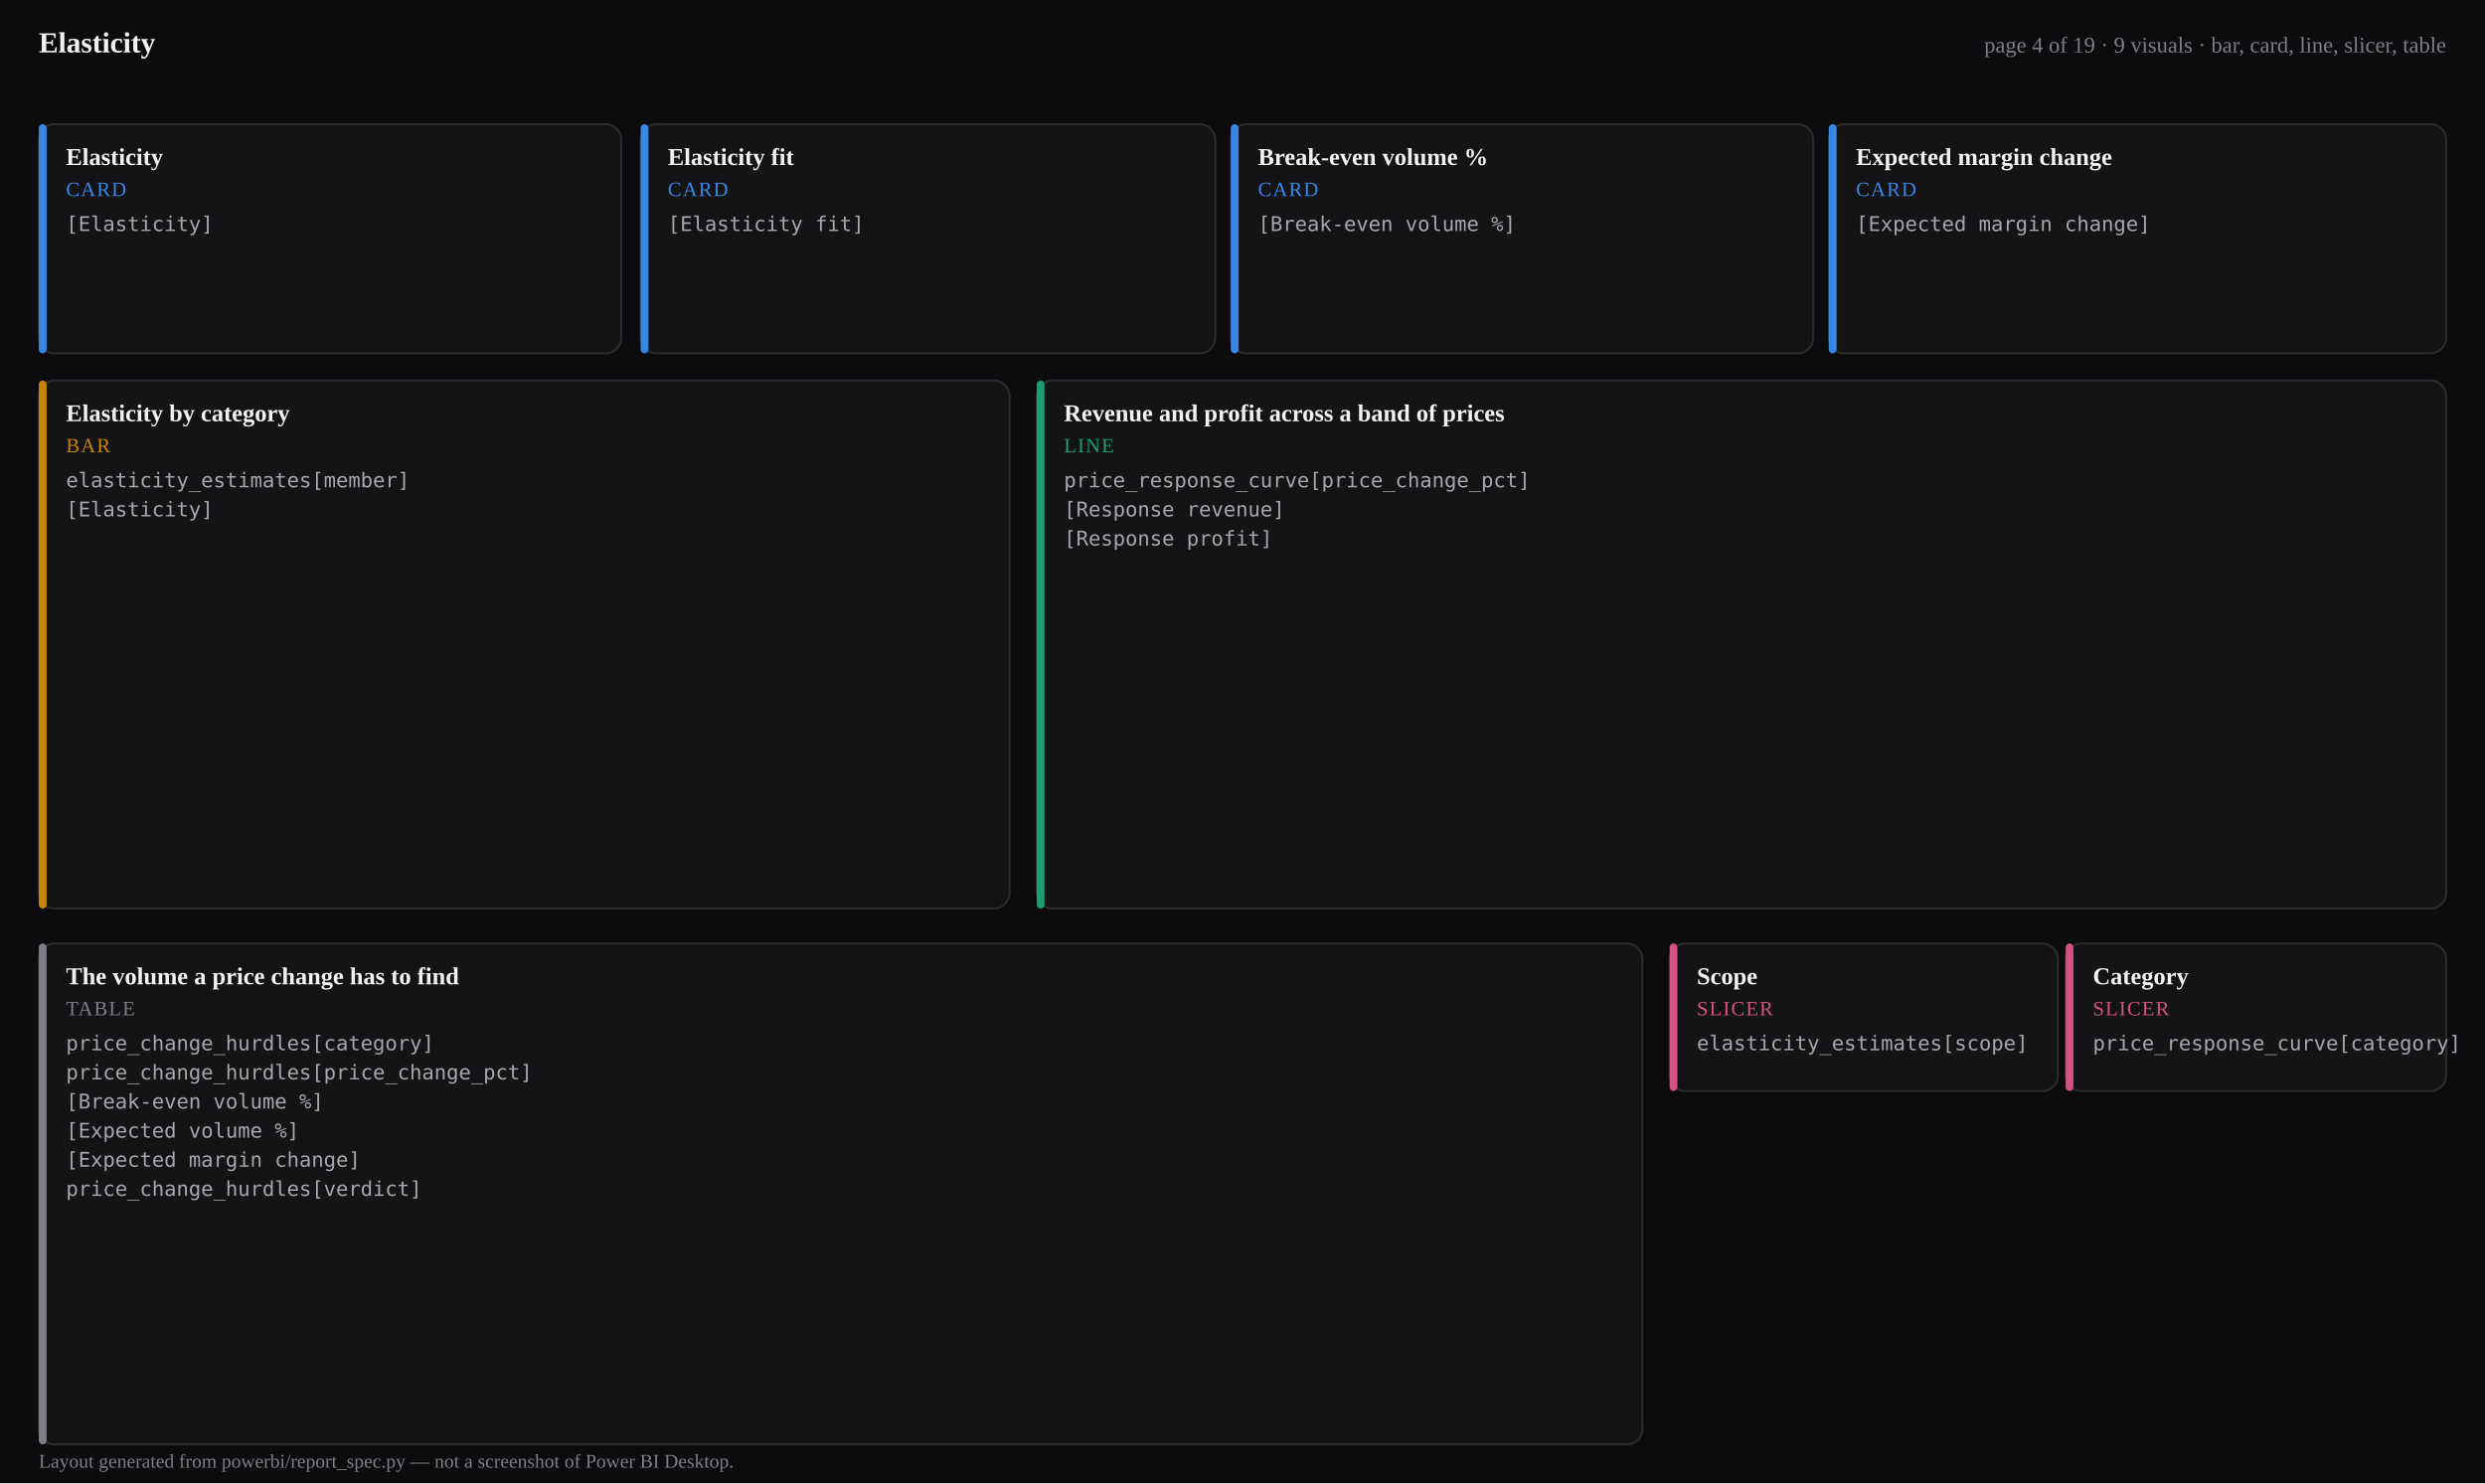
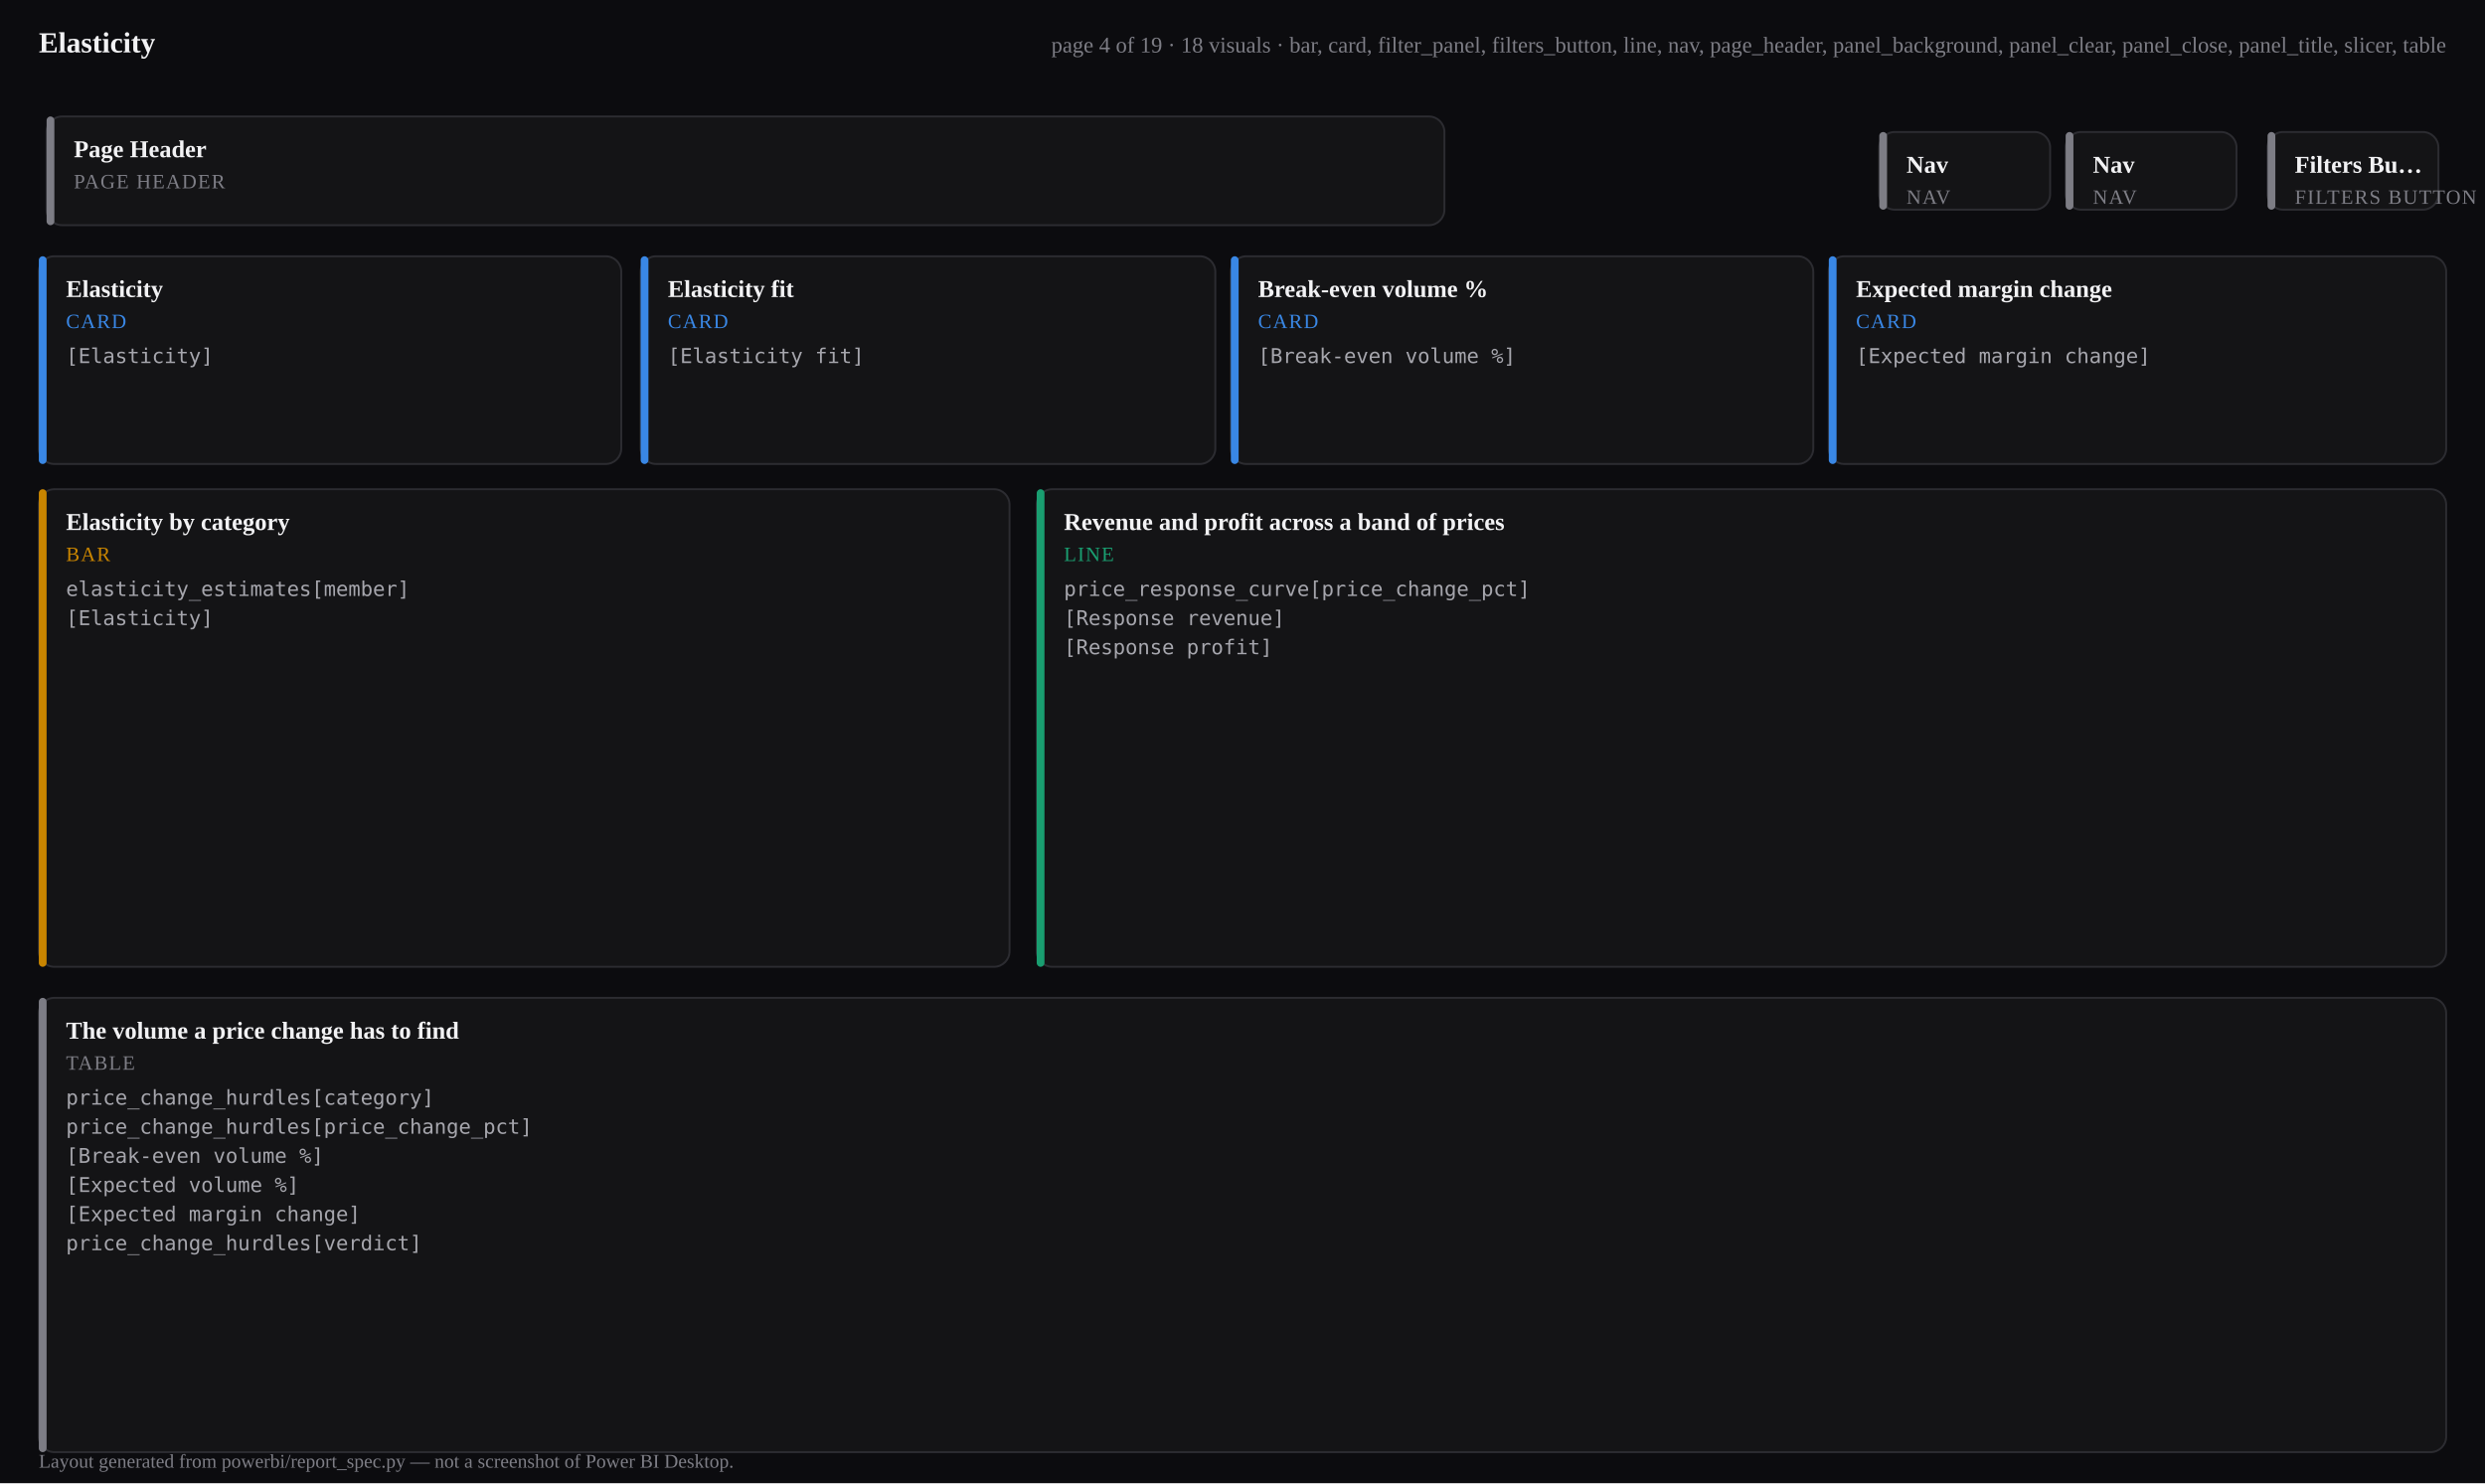
- <svg xmlns="http://www.w3.org/2000/svg" viewBox="0 0 1280 764" width="1280" height="764" role="img" aria-label="Layout of the Elasticity page: 9 visuals on a 1280 by 720 canvas">
+ <svg xmlns="http://www.w3.org/2000/svg" viewBox="0 0 1280 764" width="1280" height="764" role="img" aria-label="Layout of the Elasticity page: 18 visuals on a 1280 by 720 canvas">
  <rect width="1280" height="764" fill="#0c0c0f" />
  <text x="20" y="27" fill="#f2f2f4" font-size="15" font-weight="700">Elasticity</text>
-   <text x="1260" y="27" fill="#7d7d85" font-size="11.5" text-anchor="end">page 4 of 19 · 9 visuals · bar, card, line, slicer, table</text>
+   <text x="1260" y="27" fill="#7d7d85" font-size="11.5" text-anchor="end">page 4 of 19 · 18 visuals · bar, card, filter_panel, filters_button, line, nav, page_header, panel_background, panel_clear, panel_close, panel_title, slicer, table</text>
  <g transform="translate(0 44)">
    <g>
-       <rect x="20" y="20" width="300" height="118" rx="8" fill="#141416" stroke="#2c2c31" stroke-width="1" />
-       <rect x="20" y="20" width="4" height="118" rx="2" fill="#3987e5" />
-       <text x="34" y="41" fill="#f2f2f4" font-size="12.5" font-weight="600">Elasticity</text>
-       <text x="34" y="57" fill="#3987e5" font-size="10.5" letter-spacing="0.06em">CARD</text>
-       <text x="34" y="75" fill="#a6a6ad" font-size="10.5" font-family="ui-monospace, SFMono-Regular, Menlo, monospace">[Elasticity]</text>
+       <rect x="24" y="16" width="720" height="56" rx="8" fill="#141416" stroke="#2c2c31" stroke-width="1" />
+       <rect x="24" y="16" width="4" height="56" rx="2" fill="#7d7d85" />
+       <text x="38" y="37" fill="#f2f2f4" font-size="12.5" font-weight="600">Page Header</text>
+       <text x="38" y="53" fill="#7d7d85" font-size="10.5" letter-spacing="0.06em">PAGE HEADER</text>
    </g>
    <g>
-       <rect x="330" y="20" width="296" height="118" rx="8" fill="#141416" stroke="#2c2c31" stroke-width="1" />
-       <rect x="330" y="20" width="4" height="118" rx="2" fill="#3987e5" />
-       <text x="344" y="41" fill="#f2f2f4" font-size="12.5" font-weight="600">Elasticity fit</text>
-       <text x="344" y="57" fill="#3987e5" font-size="10.5" letter-spacing="0.06em">CARD</text>
-       <text x="344" y="75" fill="#a6a6ad" font-size="10.5" font-family="ui-monospace, SFMono-Regular, Menlo, monospace">[Elasticity fit]</text>
+       <rect x="1168" y="24" width="88" height="40" rx="8" fill="#141416" stroke="#2c2c31" stroke-width="1" />
+       <rect x="1168" y="24" width="4" height="40" rx="2" fill="#7d7d85" />
+       <text x="1182" y="45" fill="#f2f2f4" font-size="12.5" font-weight="600">Filters Bu…</text>
+       <text x="1182" y="61" fill="#7d7d85" font-size="10.5" letter-spacing="0.06em">FILTERS BUTTON</text>
    </g>
    <g>
-       <rect x="634" y="20" width="300" height="118" rx="8" fill="#141416" stroke="#2c2c31" stroke-width="1" />
-       <rect x="634" y="20" width="4" height="118" rx="2" fill="#3987e5" />
-       <text x="648" y="41" fill="#f2f2f4" font-size="12.5" font-weight="600">Break-even volume %</text>
-       <text x="648" y="57" fill="#3987e5" font-size="10.5" letter-spacing="0.06em">CARD</text>
-       <text x="648" y="75" fill="#a6a6ad" font-size="10.5" font-family="ui-monospace, SFMono-Regular, Menlo, monospace">[Break-even volume %]</text>
+       <rect x="1064" y="24" width="88" height="40" rx="8" fill="#141416" stroke="#2c2c31" stroke-width="1" />
+       <rect x="1064" y="24" width="4" height="40" rx="2" fill="#7d7d85" />
+       <text x="1078" y="45" fill="#f2f2f4" font-size="12.5" font-weight="600">Nav</text>
+       <text x="1078" y="61" fill="#7d7d85" font-size="10.5" letter-spacing="0.06em">NAV</text>
    </g>
    <g>
-       <rect x="942" y="20" width="318" height="118" rx="8" fill="#141416" stroke="#2c2c31" stroke-width="1" />
-       <rect x="942" y="20" width="4" height="118" rx="2" fill="#3987e5" />
-       <text x="956" y="41" fill="#f2f2f4" font-size="12.5" font-weight="600">Expected margin change</text>
-       <text x="956" y="57" fill="#3987e5" font-size="10.5" letter-spacing="0.06em">CARD</text>
-       <text x="956" y="75" fill="#a6a6ad" font-size="10.5" font-family="ui-monospace, SFMono-Regular, Menlo, monospace">[Expected margin change]</text>
+       <rect x="968" y="24" width="88" height="40" rx="8" fill="#141416" stroke="#2c2c31" stroke-width="1" />
+       <rect x="968" y="24" width="4" height="40" rx="2" fill="#7d7d85" />
+       <text x="982" y="45" fill="#f2f2f4" font-size="12.5" font-weight="600">Nav</text>
+       <text x="982" y="61" fill="#7d7d85" font-size="10.5" letter-spacing="0.06em">NAV</text>
    </g>
    <g>
-       <rect x="20" y="152" width="500" height="272" rx="8" fill="#141416" stroke="#2c2c31" stroke-width="1" />
-       <rect x="20" y="152" width="4" height="272" rx="2" fill="#c98500" />
-       <text x="34" y="173" fill="#f2f2f4" font-size="12.5" font-weight="600">Elasticity by category</text>
-       <text x="34" y="189" fill="#c98500" font-size="10.5" letter-spacing="0.06em">BAR</text>
-       <text x="34" y="207" fill="#a6a6ad" font-size="10.5" font-family="ui-monospace, SFMono-Regular, Menlo, monospace">elasticity_estimates[member]</text>
-       <text x="34" y="222" fill="#a6a6ad" font-size="10.5" font-family="ui-monospace, SFMono-Regular, Menlo, monospace">[Elasticity]</text>
+       <rect x="20" y="88" width="300" height="107" rx="8" fill="#141416" stroke="#2c2c31" stroke-width="1" />
+       <rect x="20" y="88" width="4" height="107" rx="2" fill="#3987e5" />
+       <text x="34" y="109" fill="#f2f2f4" font-size="12.5" font-weight="600">Elasticity</text>
+       <text x="34" y="125" fill="#3987e5" font-size="10.5" letter-spacing="0.06em">CARD</text>
+       <text x="34" y="143" fill="#a6a6ad" font-size="10.5" font-family="ui-monospace, SFMono-Regular, Menlo, monospace">[Elasticity]</text>
    </g>
    <g>
-       <rect x="534" y="152" width="726" height="272" rx="8" fill="#141416" stroke="#2c2c31" stroke-width="1" />
-       <rect x="534" y="152" width="4" height="272" rx="2" fill="#199e70" />
-       <text x="548" y="173" fill="#f2f2f4" font-size="12.5" font-weight="600">Revenue and profit across a band of prices</text>
-       <text x="548" y="189" fill="#199e70" font-size="10.5" letter-spacing="0.06em">LINE</text>
-       <text x="548" y="207" fill="#a6a6ad" font-size="10.5" font-family="ui-monospace, SFMono-Regular, Menlo, monospace">price_response_curve[price_change_pct]</text>
-       <text x="548" y="222" fill="#a6a6ad" font-size="10.5" font-family="ui-monospace, SFMono-Regular, Menlo, monospace">[Response revenue]</text>
-       <text x="548" y="237" fill="#a6a6ad" font-size="10.5" font-family="ui-monospace, SFMono-Regular, Menlo, monospace">[Response profit]</text>
+       <rect x="330" y="88" width="296" height="107" rx="8" fill="#141416" stroke="#2c2c31" stroke-width="1" />
+       <rect x="330" y="88" width="4" height="107" rx="2" fill="#3987e5" />
+       <text x="344" y="109" fill="#f2f2f4" font-size="12.5" font-weight="600">Elasticity fit</text>
+       <text x="344" y="125" fill="#3987e5" font-size="10.5" letter-spacing="0.06em">CARD</text>
+       <text x="344" y="143" fill="#a6a6ad" font-size="10.5" font-family="ui-monospace, SFMono-Regular, Menlo, monospace">[Elasticity fit]</text>
    </g>
    <g>
-       <rect x="20" y="442" width="826" height="258" rx="8" fill="#141416" stroke="#2c2c31" stroke-width="1" />
-       <rect x="20" y="442" width="4" height="258" rx="2" fill="#7d7d85" />
-       <text x="34" y="463" fill="#f2f2f4" font-size="12.5" font-weight="600">The volume a price change has to find</text>
-       <text x="34" y="479" fill="#7d7d85" font-size="10.5" letter-spacing="0.06em">TABLE</text>
-       <text x="34" y="497" fill="#a6a6ad" font-size="10.5" font-family="ui-monospace, SFMono-Regular, Menlo, monospace">price_change_hurdles[category]</text>
-       <text x="34" y="512" fill="#a6a6ad" font-size="10.5" font-family="ui-monospace, SFMono-Regular, Menlo, monospace">price_change_hurdles[price_change_pct]</text>
-       <text x="34" y="527" fill="#a6a6ad" font-size="10.5" font-family="ui-monospace, SFMono-Regular, Menlo, monospace">[Break-even volume %]</text>
-       <text x="34" y="542" fill="#a6a6ad" font-size="10.5" font-family="ui-monospace, SFMono-Regular, Menlo, monospace">[Expected volume %]</text>
-       <text x="34" y="557" fill="#a6a6ad" font-size="10.5" font-family="ui-monospace, SFMono-Regular, Menlo, monospace">[Expected margin change]</text>
-       <text x="34" y="572" fill="#a6a6ad" font-size="10.5" font-family="ui-monospace, SFMono-Regular, Menlo, monospace">price_change_hurdles[verdict]</text>
+       <rect x="634" y="88" width="300" height="107" rx="8" fill="#141416" stroke="#2c2c31" stroke-width="1" />
+       <rect x="634" y="88" width="4" height="107" rx="2" fill="#3987e5" />
+       <text x="648" y="109" fill="#f2f2f4" font-size="12.5" font-weight="600">Break-even volume %</text>
+       <text x="648" y="125" fill="#3987e5" font-size="10.5" letter-spacing="0.06em">CARD</text>
+       <text x="648" y="143" fill="#a6a6ad" font-size="10.5" font-family="ui-monospace, SFMono-Regular, Menlo, monospace">[Break-even volume %]</text>
    </g>
    <g>
-       <rect x="860" y="442" width="200" height="76" rx="8" fill="#141416" stroke="#2c2c31" stroke-width="1" />
-       <rect x="860" y="442" width="4" height="76" rx="2" fill="#d55181" />
-       <text x="874" y="463" fill="#f2f2f4" font-size="12.5" font-weight="600">Scope</text>
-       <text x="874" y="479" fill="#d55181" font-size="10.5" letter-spacing="0.06em">SLICER</text>
-       <text x="874" y="497" fill="#a6a6ad" font-size="10.5" font-family="ui-monospace, SFMono-Regular, Menlo, monospace">elasticity_estimates[scope]</text>
+       <rect x="942" y="88" width="318" height="107" rx="8" fill="#141416" stroke="#2c2c31" stroke-width="1" />
+       <rect x="942" y="88" width="4" height="107" rx="2" fill="#3987e5" />
+       <text x="956" y="109" fill="#f2f2f4" font-size="12.5" font-weight="600">Expected margin change</text>
+       <text x="956" y="125" fill="#3987e5" font-size="10.5" letter-spacing="0.06em">CARD</text>
+       <text x="956" y="143" fill="#a6a6ad" font-size="10.5" font-family="ui-monospace, SFMono-Regular, Menlo, monospace">[Expected margin change]</text>
    </g>
    <g>
-       <rect x="1064" y="442" width="196" height="76" rx="8" fill="#141416" stroke="#2c2c31" stroke-width="1" />
-       <rect x="1064" y="442" width="4" height="76" rx="2" fill="#d55181" />
-       <text x="1078" y="463" fill="#f2f2f4" font-size="12.5" font-weight="600">Category</text>
-       <text x="1078" y="479" fill="#d55181" font-size="10.5" letter-spacing="0.06em">SLICER</text>
-       <text x="1078" y="497" fill="#a6a6ad" font-size="10.5" font-family="ui-monospace, SFMono-Regular, Menlo, monospace">price_response_curve[category]</text>
+       <rect x="20" y="208" width="500" height="246" rx="8" fill="#141416" stroke="#2c2c31" stroke-width="1" />
+       <rect x="20" y="208" width="4" height="246" rx="2" fill="#c98500" />
+       <text x="34" y="229" fill="#f2f2f4" font-size="12.5" font-weight="600">Elasticity by category</text>
+       <text x="34" y="245" fill="#c98500" font-size="10.5" letter-spacing="0.06em">BAR</text>
+       <text x="34" y="263" fill="#a6a6ad" font-size="10.5" font-family="ui-monospace, SFMono-Regular, Menlo, monospace">elasticity_estimates[member]</text>
+       <text x="34" y="278" fill="#a6a6ad" font-size="10.5" font-family="ui-monospace, SFMono-Regular, Menlo, monospace">[Elasticity]</text>
+     </g>
+     <g>
+       <rect x="534" y="208" width="726" height="246" rx="8" fill="#141416" stroke="#2c2c31" stroke-width="1" />
+       <rect x="534" y="208" width="4" height="246" rx="2" fill="#199e70" />
+       <text x="548" y="229" fill="#f2f2f4" font-size="12.5" font-weight="600">Revenue and profit across a band of prices</text>
+       <text x="548" y="245" fill="#199e70" font-size="10.5" letter-spacing="0.06em">LINE</text>
+       <text x="548" y="263" fill="#a6a6ad" font-size="10.5" font-family="ui-monospace, SFMono-Regular, Menlo, monospace">price_response_curve[price_change_pct]</text>
+       <text x="548" y="278" fill="#a6a6ad" font-size="10.5" font-family="ui-monospace, SFMono-Regular, Menlo, monospace">[Response revenue]</text>
+       <text x="548" y="293" fill="#a6a6ad" font-size="10.5" font-family="ui-monospace, SFMono-Regular, Menlo, monospace">[Response profit]</text>
+     </g>
+     <g>
+       <rect x="20" y="470" width="1240" height="234" rx="8" fill="#141416" stroke="#2c2c31" stroke-width="1" />
+       <rect x="20" y="470" width="4" height="234" rx="2" fill="#7d7d85" />
+       <text x="34" y="491" fill="#f2f2f4" font-size="12.5" font-weight="600">The volume a price change has to find</text>
+       <text x="34" y="507" fill="#7d7d85" font-size="10.5" letter-spacing="0.06em">TABLE</text>
+       <text x="34" y="525" fill="#a6a6ad" font-size="10.5" font-family="ui-monospace, SFMono-Regular, Menlo, monospace">price_change_hurdles[category]</text>
+       <text x="34" y="540" fill="#a6a6ad" font-size="10.5" font-family="ui-monospace, SFMono-Regular, Menlo, monospace">price_change_hurdles[price_change_pct]</text>
+       <text x="34" y="555" fill="#a6a6ad" font-size="10.5" font-family="ui-monospace, SFMono-Regular, Menlo, monospace">[Break-even volume %]</text>
+       <text x="34" y="570" fill="#a6a6ad" font-size="10.5" font-family="ui-monospace, SFMono-Regular, Menlo, monospace">[Expected volume %]</text>
+       <text x="34" y="585" fill="#a6a6ad" font-size="10.5" font-family="ui-monospace, SFMono-Regular, Menlo, monospace">[Expected margin change]</text>
+       <text x="34" y="600" fill="#a6a6ad" font-size="10.5" font-family="ui-monospace, SFMono-Regular, Menlo, monospace">price_change_hurdles[verdict]</text>
    </g>
  </g>
  <text x="20" y="756" fill="#7d7d85" font-size="10">Layout generated from powerbi/report_spec.py — not a screenshot of Power BI Desktop.</text>
</svg>
